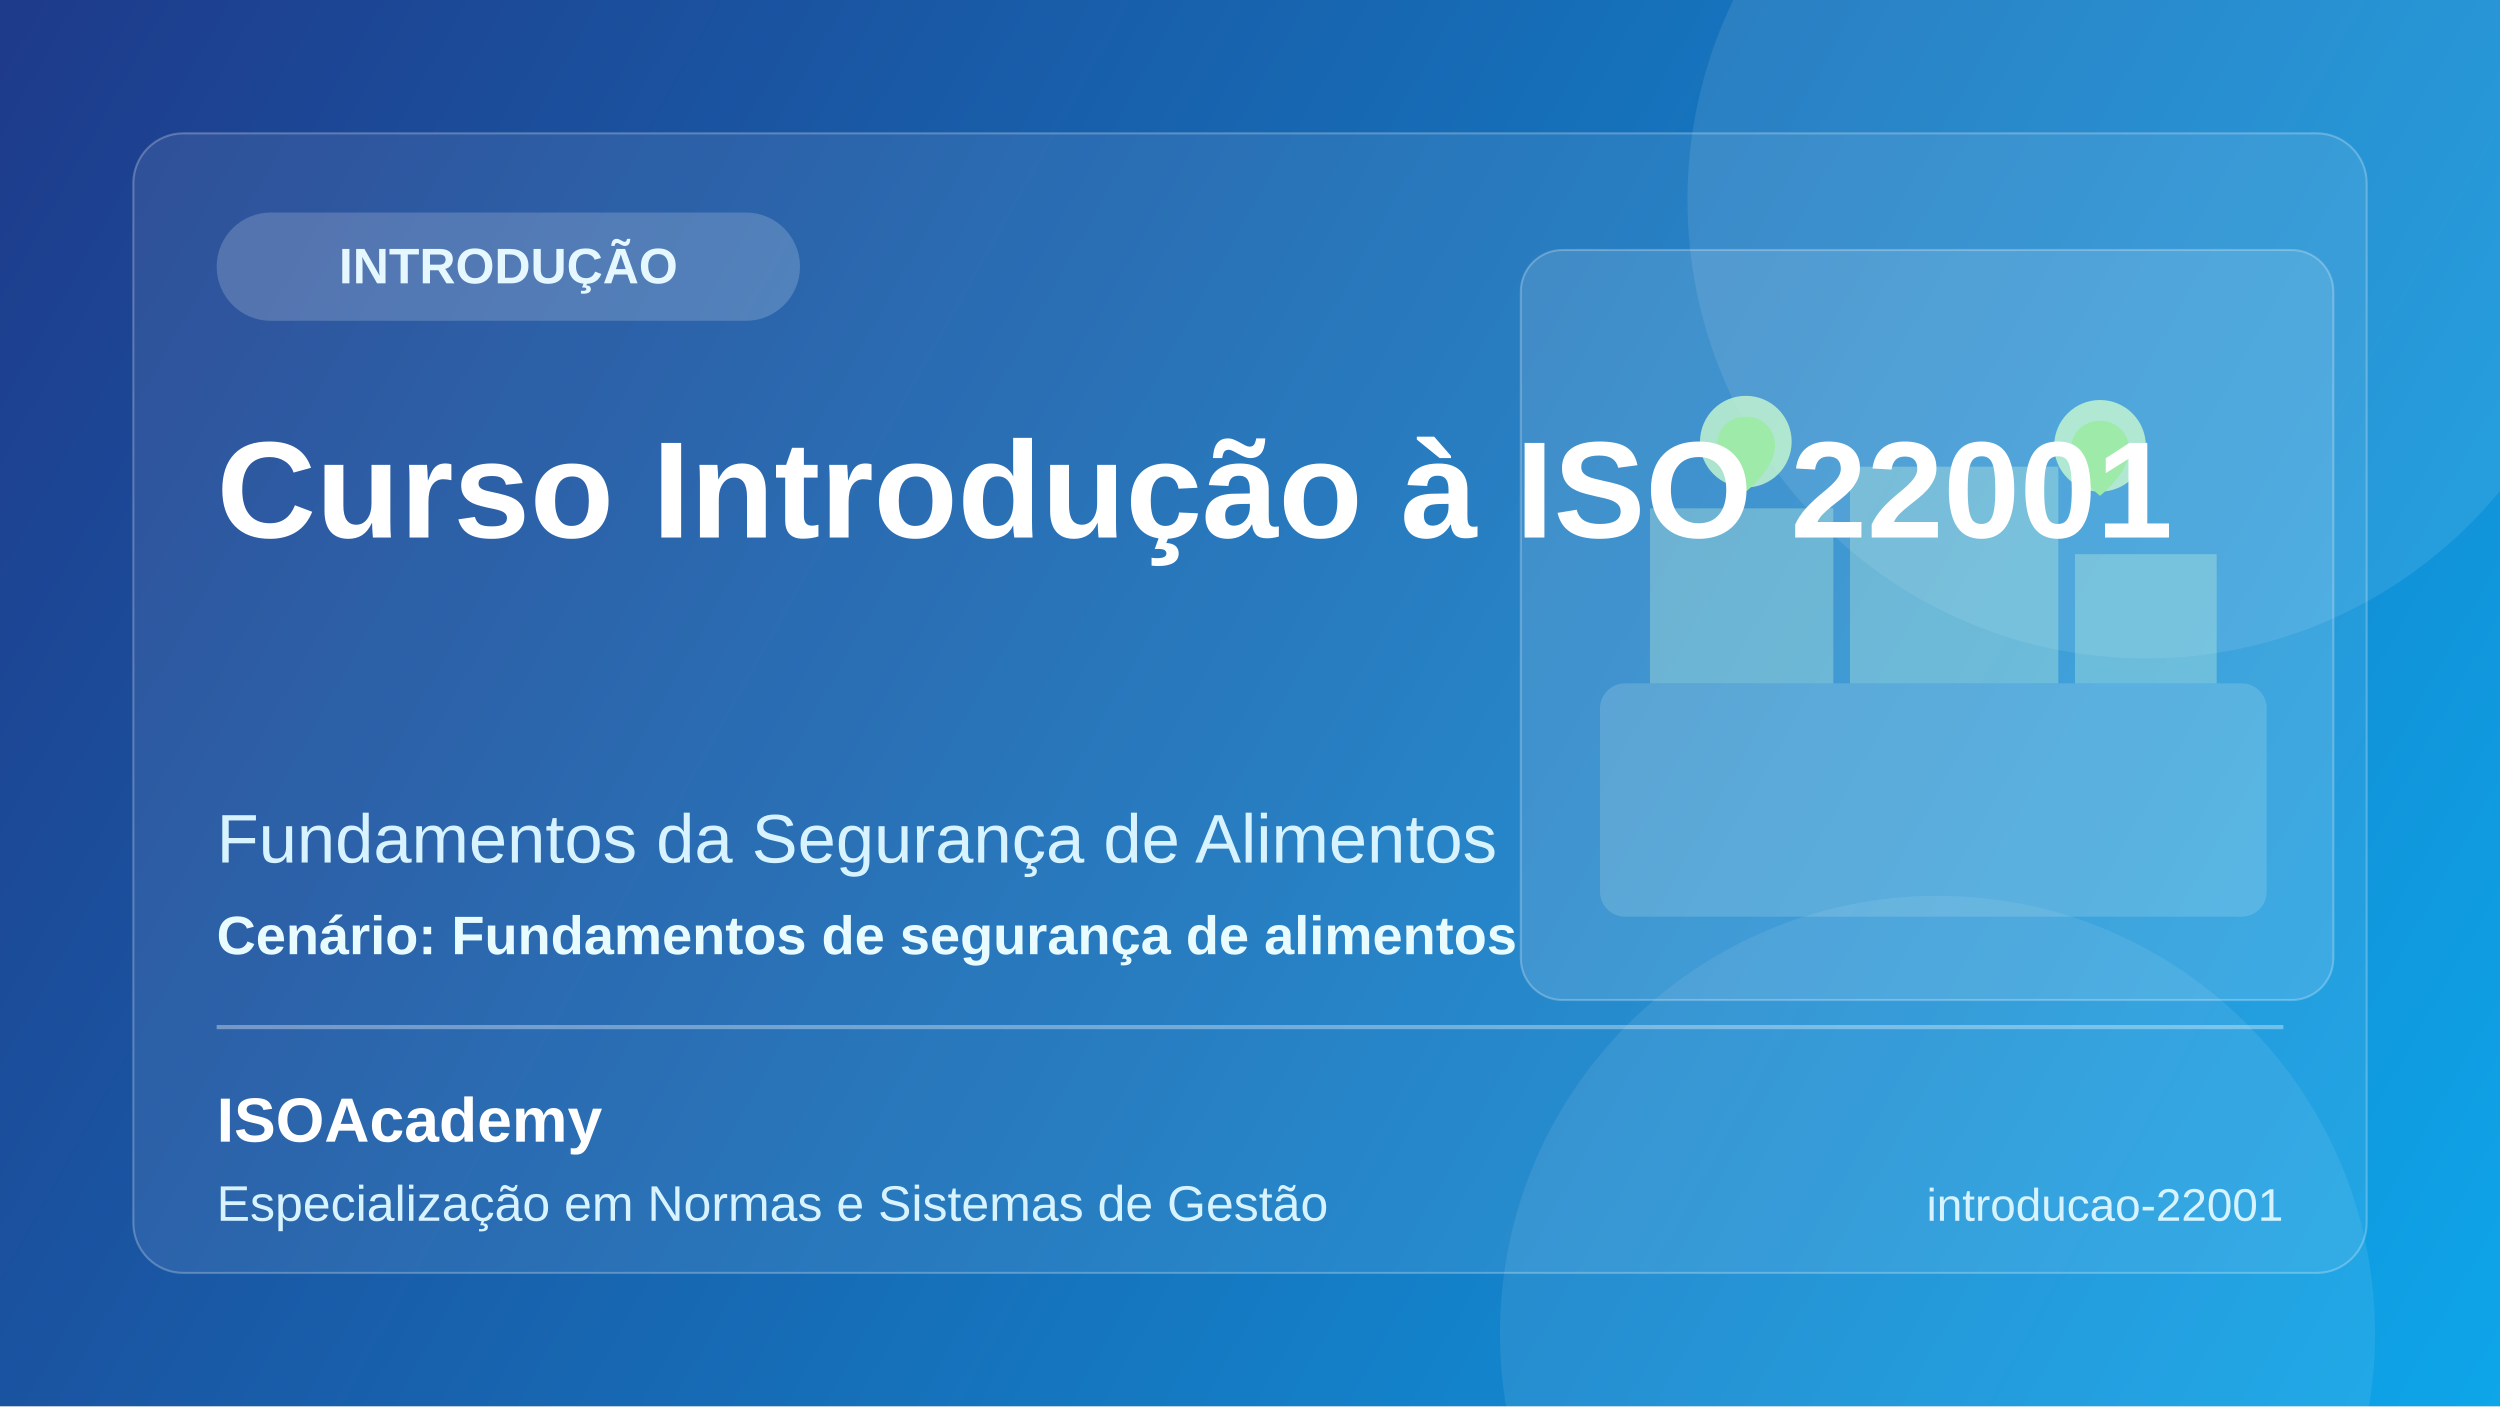
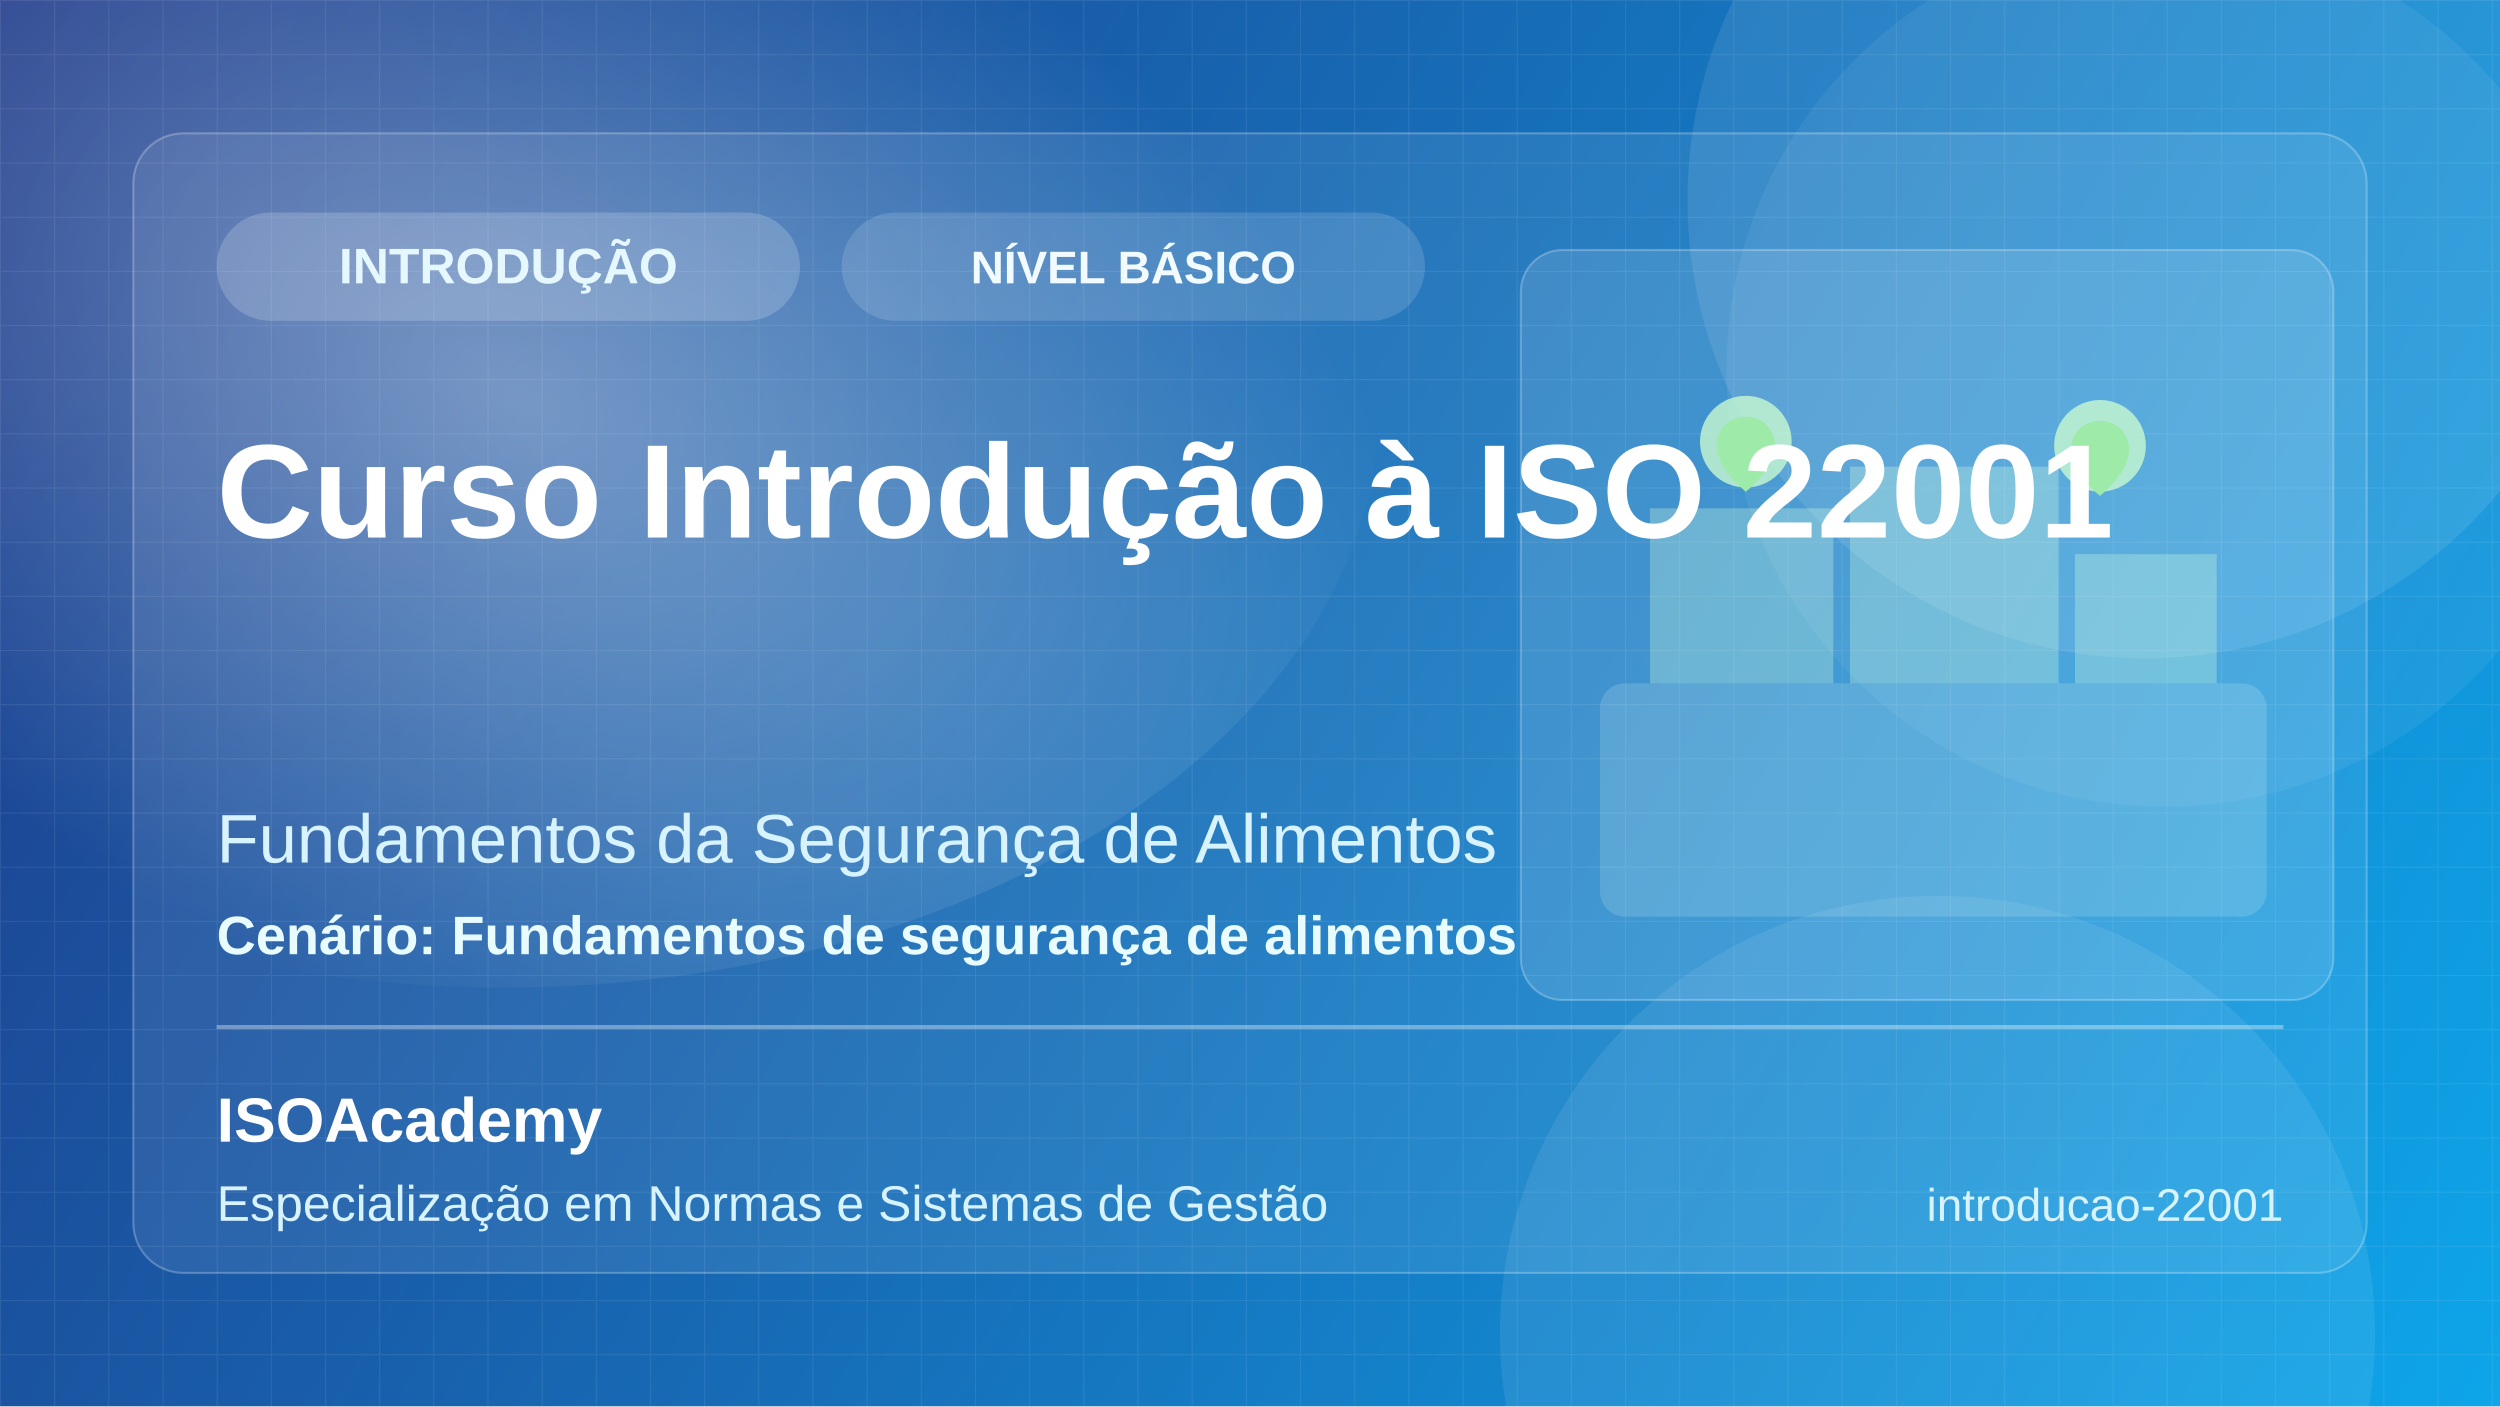
<svg xmlns="http://www.w3.org/2000/svg" width="1200" height="675" viewBox="0 0 1200 675" fill="none">
  <defs>
    <linearGradient id="bg" x1="0" y1="0" x2="1200" y2="675" gradientUnits="userSpaceOnUse">
      <stop stop-color="#1E3A8A" />
      <stop offset="1" stop-color="#0EA5E9" />
    </linearGradient>
+     <radialGradient id="glow" cx="0" cy="0" r="1" gradientUnits="userSpaceOnUse" gradientTransform="translate(248 190) rotate(28) scale(460 300)">
+       <stop stop-color="#FFFFFF" stop-opacity="0.35" />
+       <stop offset="1" stop-color="#FFFFFF" stop-opacity="0" />
+     </radialGradient>
+     <pattern id="grid" width="26" height="26" patternUnits="userSpaceOnUse">
+       <path d="M26 0H0V26" fill="none" stroke="#FFFFFF" stroke-opacity="0.08" />
+     </pattern>
  </defs>
  <rect width="1200" height="675" fill="url(#bg)" />
+   <rect width="1200" height="675" fill="url(#grid)" />
+   <ellipse cx="242" cy="194" rx="420" ry="280" fill="url(#glow)" />
  <circle cx="1030" cy="96" r="220" fill="#ffffff" fill-opacity="0.09" />
  <circle cx="930" cy="640" r="210" fill="#ffffff" fill-opacity="0.08" />
+   <rect x="860" y="-60" width="420" height="420" rx="210" fill="#ffffff" fill-opacity="0.06" transform="rotate(8 860 -60)" />
  <rect x="64" y="64" width="1072" height="547" rx="24" fill="#ffffff" fill-opacity="0.08" stroke="#ffffff" stroke-opacity="0.25" />
  <rect x="730" y="120" width="390" height="360" rx="20" fill="#ffffff" fill-opacity="0.12" stroke="#ffffff" stroke-opacity="0.25" />
  <rect x="768" y="328" width="320" height="112" rx="12" fill="#ECFFEF" fill-opacity="0.16" />
  <rect x="792" y="244" width="88" height="84" fill="#D7FDDC" fill-opacity="0.30" />
  <rect x="888" y="224" width="100" height="104" fill="#D7FDDC" fill-opacity="0.30" />
  <rect x="996" y="266" width="68" height="62" fill="#D7FDDC" fill-opacity="0.30" />
  <circle cx="838" cy="212" r="22" fill="#C8F9D0" fill-opacity="0.8" />
  <circle cx="1008" cy="214" r="22" fill="#C8F9D0" fill-opacity="0.8" />
  <path d="M838 200C846 200 852 206 852 214C852 225 838 236 838 236C838 236 824 225 824 214C824 206 830 200 838 200Z" fill="#9EEAA8" />
  <path d="M1008 202C1016 202 1022 208 1022 216C1022 227 1008 238 1008 238C1008 238 994 227 994 216C994 208 1000 202 1008 202Z" fill="#9EEAA8" />
  <rect x="104" y="102" width="280" height="52" rx="26" fill="#ffffff" fill-opacity="0.18" />
  <text x="244" y="136" fill="#E6F8FF" font-family="Arial, Helvetica, sans-serif" font-size="24" font-weight="700" text-anchor="middle">INTRODUÇÃO</text>
-   <text x="104" y="258" fill="#ffffff" font-family="Arial, Helvetica, sans-serif" font-size="66" font-weight="800">Curso Introdução à ISO 22001</text>
+   <rect x="404" y="102" width="280" height="52" rx="26" fill="#ffffff" fill-opacity="0.14" />
+   <text x="544" y="136" fill="#F1FBFF" font-family="Arial, Helvetica, sans-serif" font-size="22" font-weight="700" text-anchor="middle">NÍVEL BÁSICO</text>
+   <text x="104" y="258" fill="#ffffff" font-family="Arial, Helvetica, sans-serif" font-size="64" font-weight="800">Curso Introdução à ISO 22001</text>
  <text x="104" y="414" fill="#D7F3FF" font-family="Arial, Helvetica, sans-serif" font-size="33" font-weight="500">Fundamentos da Segurança de Alimentos</text>
  <text x="104" y="458" fill="#E8FBFF" font-family="Arial, Helvetica, sans-serif" font-size="26" font-weight="600">Cenário: Fundamentos de segurança de alimentos</text>
  <rect x="104" y="492" width="992" height="2" fill="#ffffff" fill-opacity="0.35" />
  <text x="104" y="548" fill="#ffffff" font-family="Arial, Helvetica, sans-serif" font-size="30" font-weight="700">ISOAcademy</text>
  <text x="104" y="586" fill="#D7F3FF" font-family="Arial, Helvetica, sans-serif" font-size="24">Especialização em Normas e Sistemas de Gestão</text>
  <text x="1096" y="586" fill="#D7F3FF" font-family="Arial, Helvetica, sans-serif" font-size="22" text-anchor="end">introducao-22001</text>
</svg>
